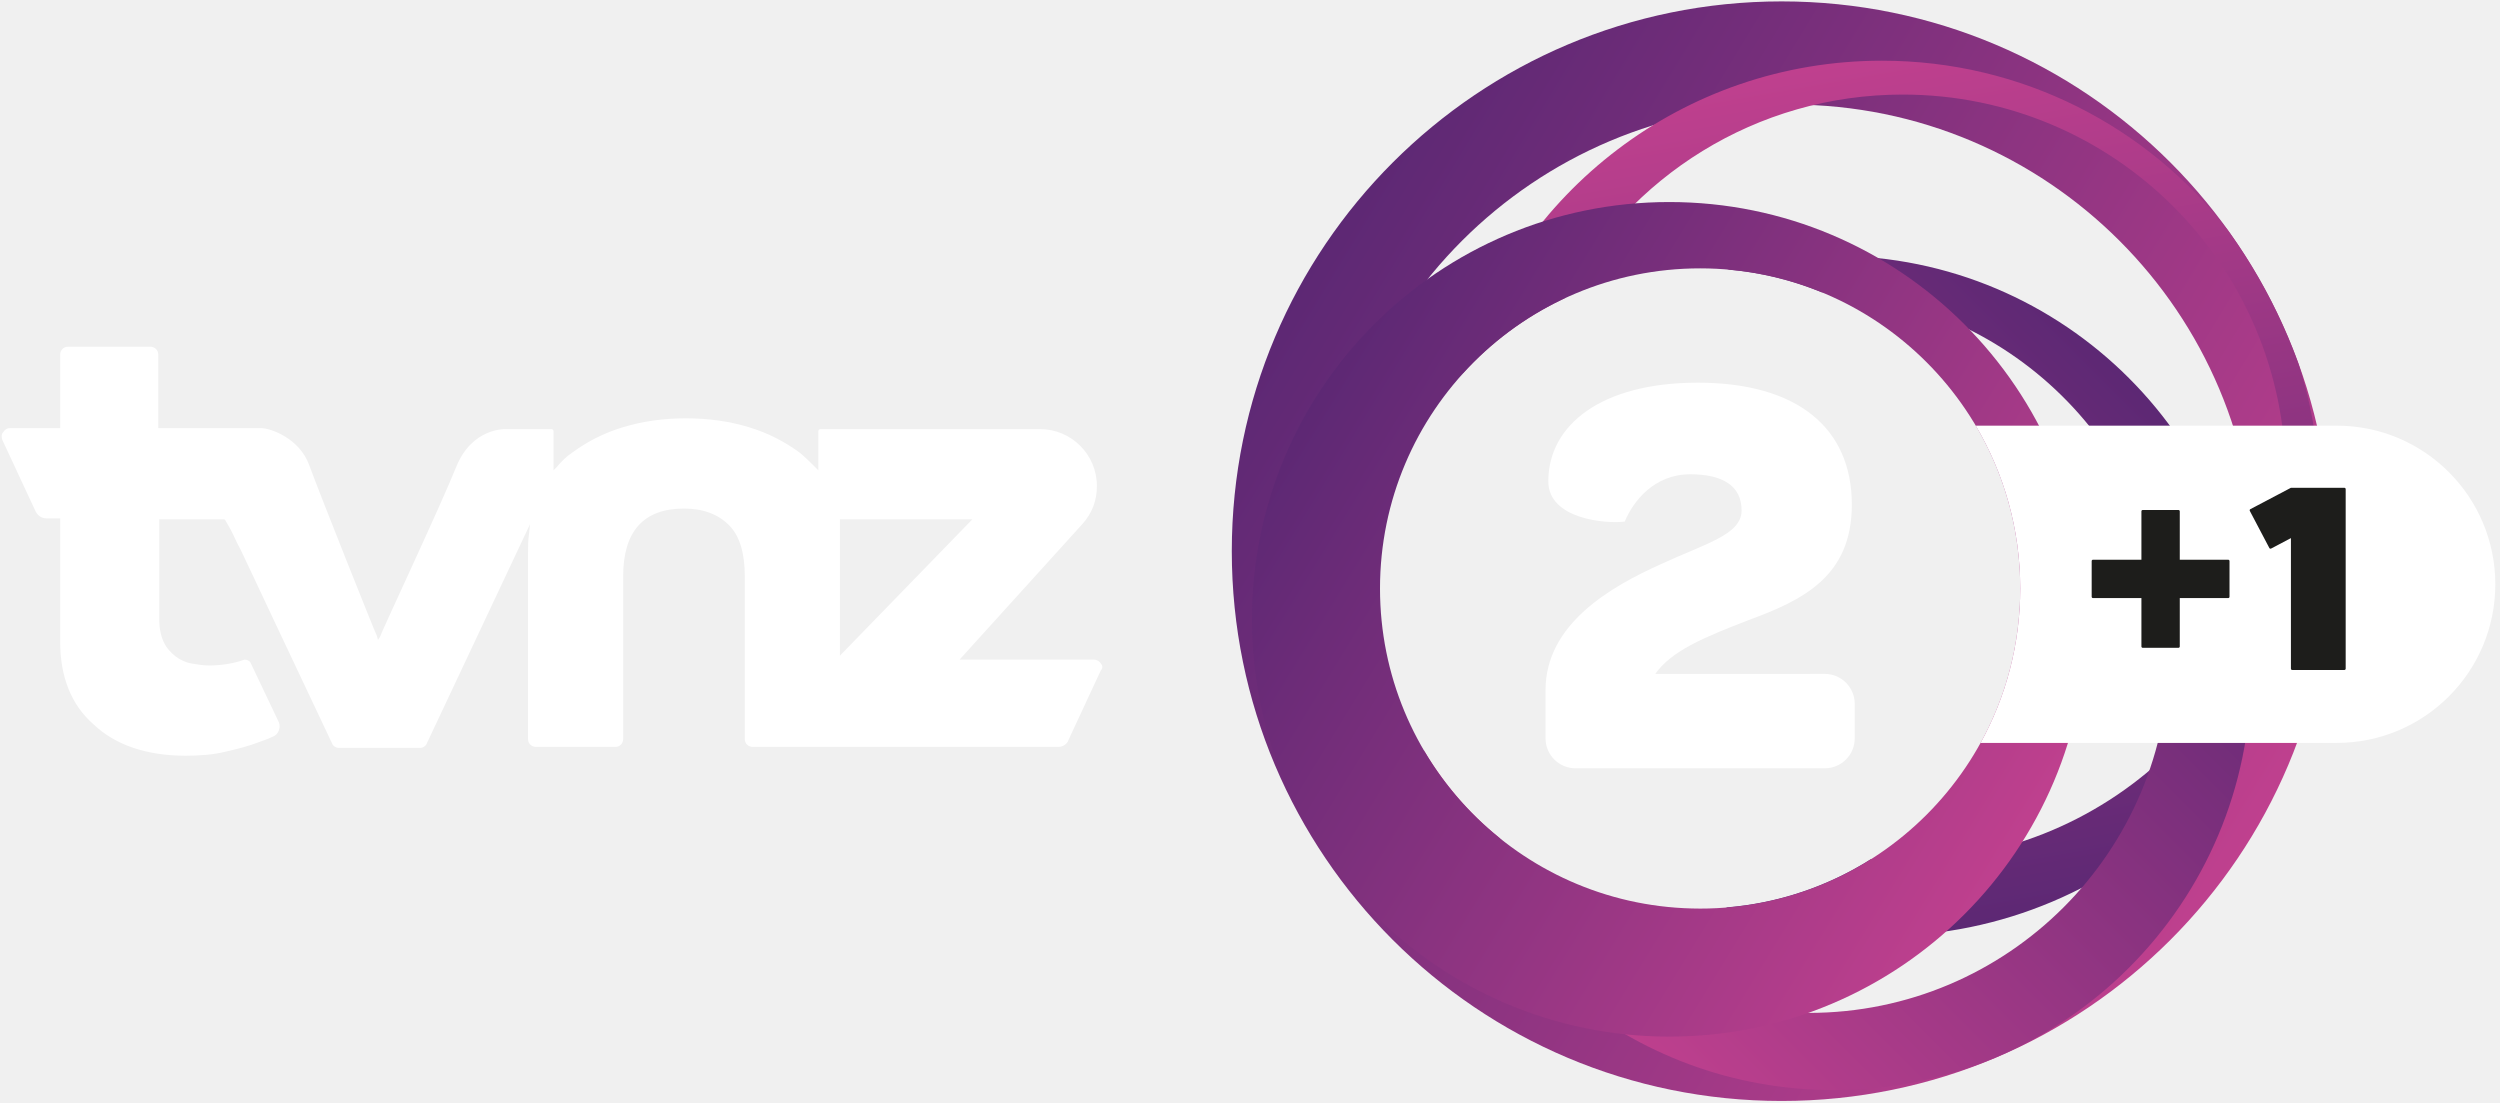
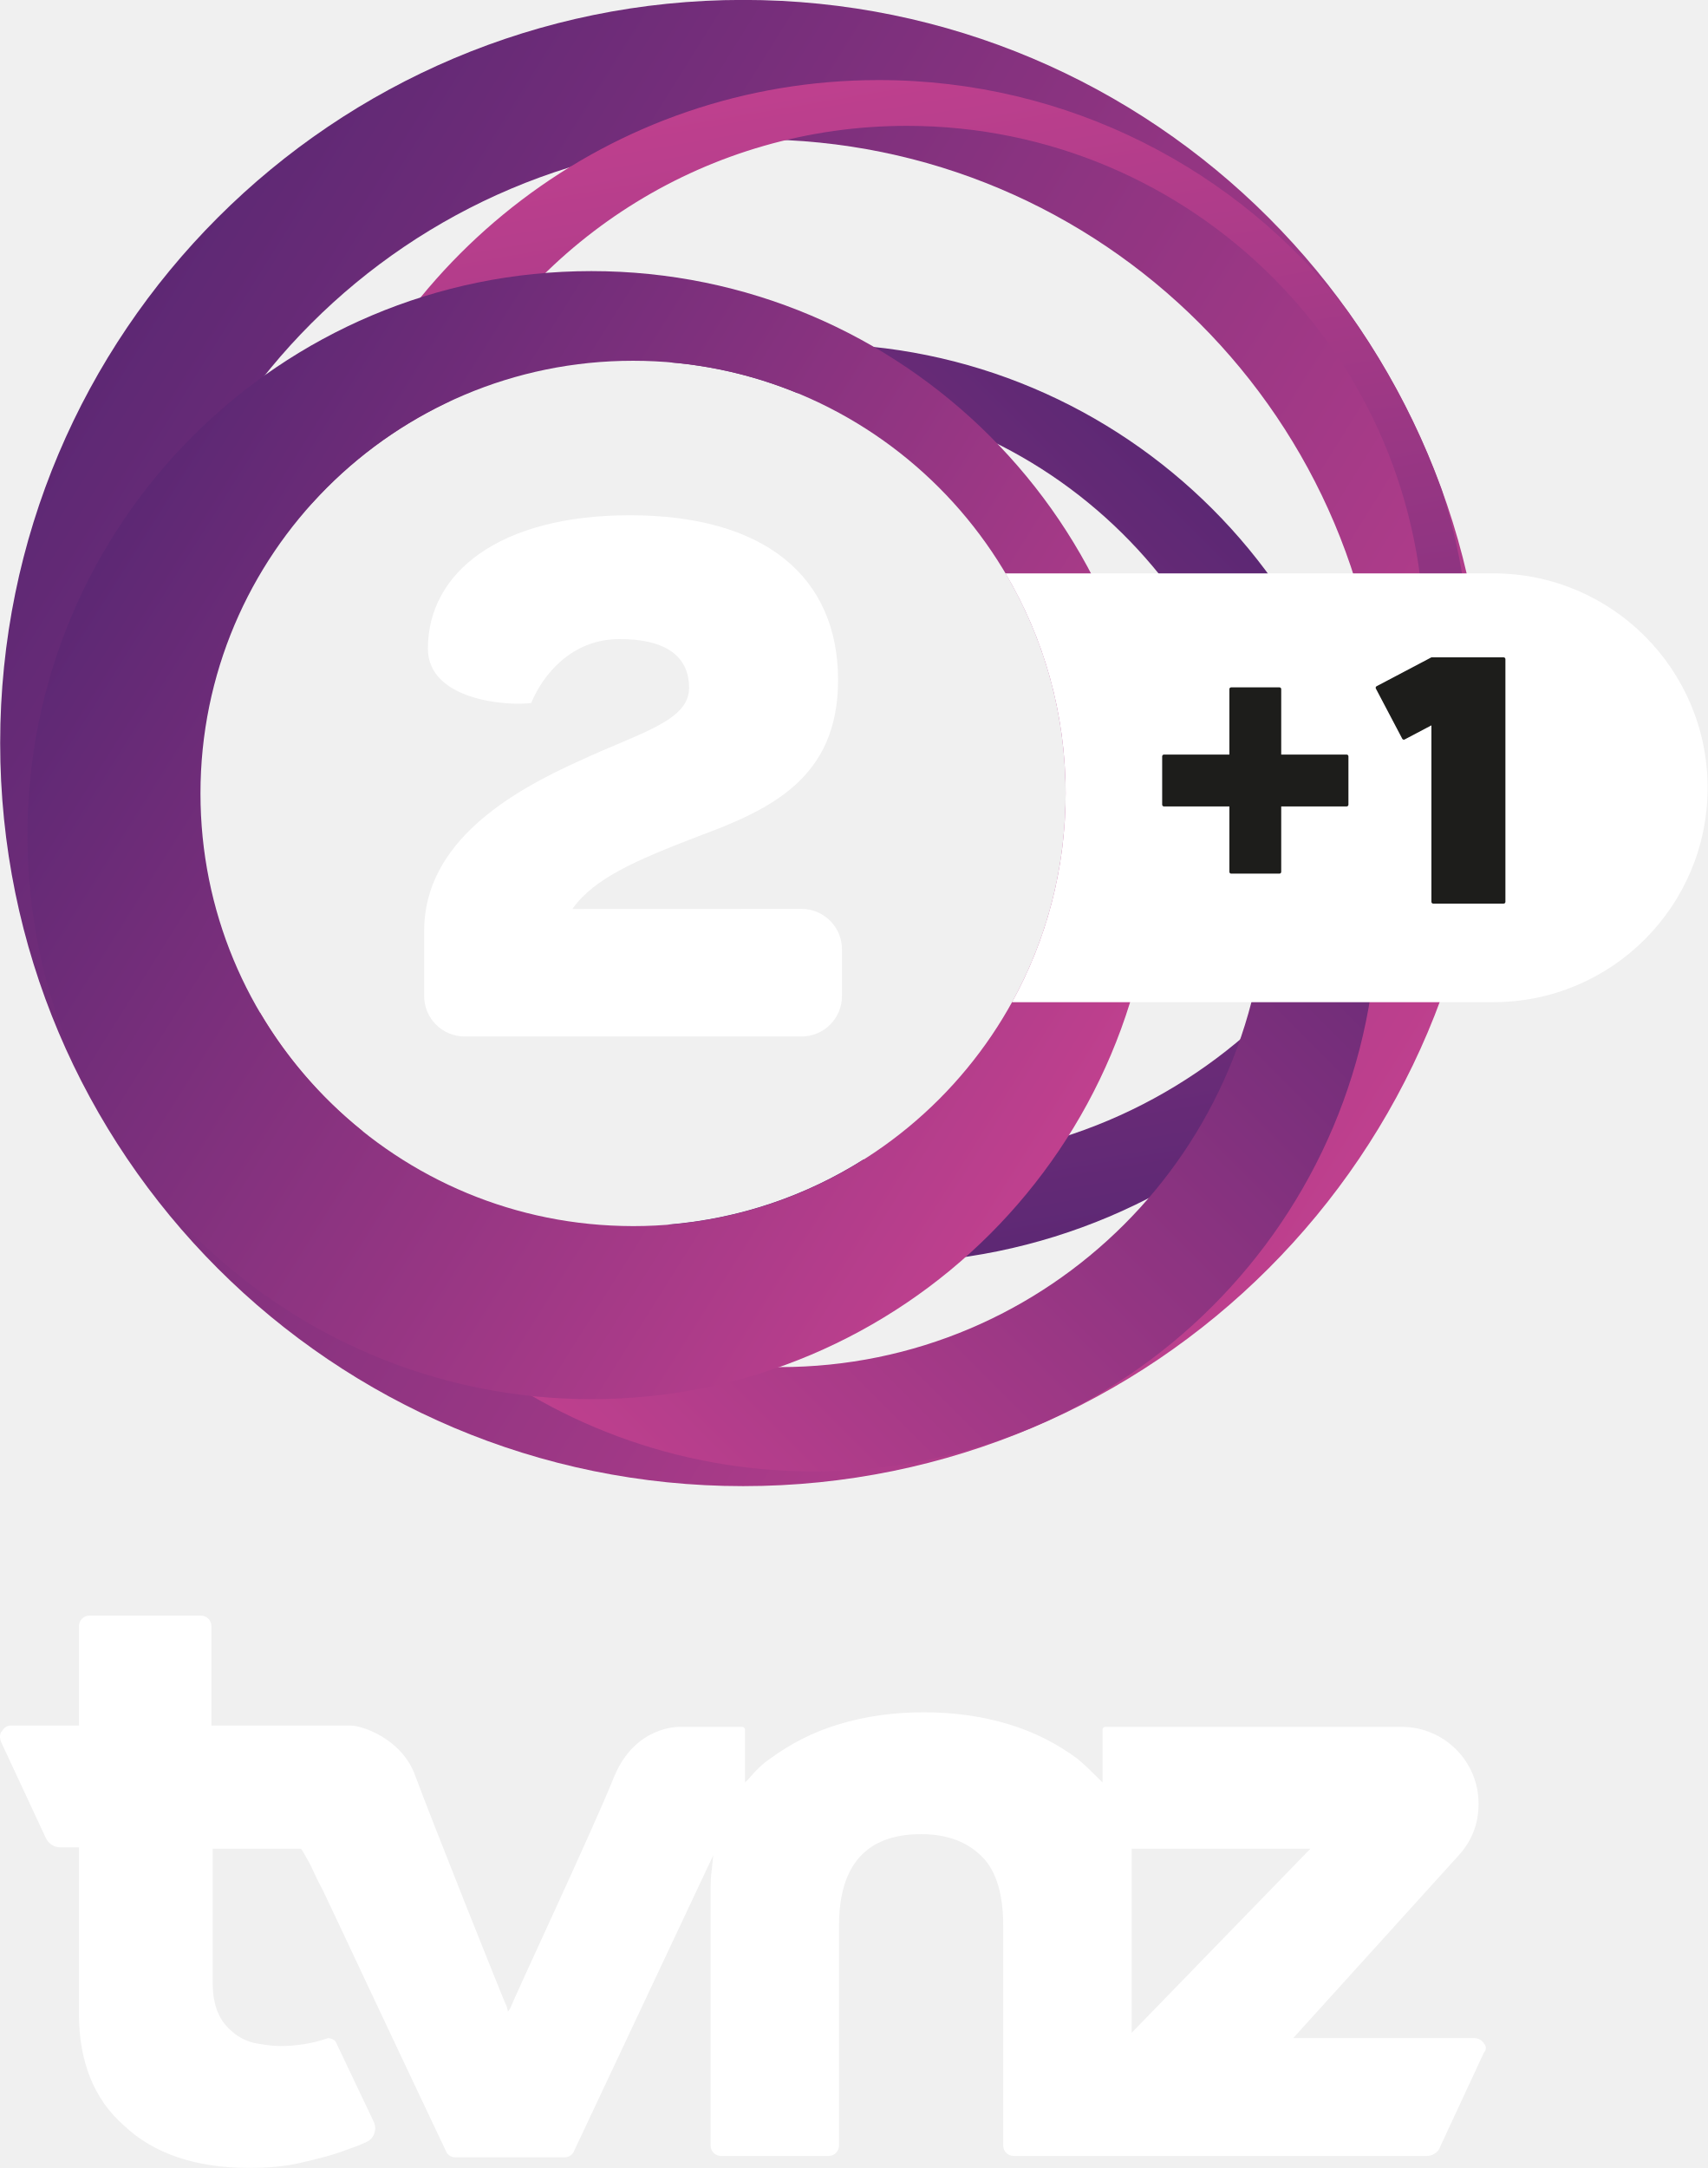
- <svg xmlns="http://www.w3.org/2000/svg" id="svg5207" width="741.81" height="327.27" version="1.1">
+ <svg xmlns="http://www.w3.org/2000/svg" id="svg5207" width="598.65" height="760" version="1.1">
  <defs id="defs5209">
-     <clipPath id="clipPath432">
-       <path id="path430" d="m125.21 353.06h40.057v34.861h-40.057z" />
+     <clipPath id="clipPath432-9">
+       <path id="path430-1" d="m125.21 353.06h40.057v34.861h-40.057z" />
    </clipPath>
-     <linearGradient id="linearGradient454" x2="1" gradientTransform="matrix(-29.633 18.373 18.373 29.633 157.46 361.31)" gradientUnits="userSpaceOnUse">
-       <stop id="stop450" stop-color="#bf408e" offset="0" />
-       <stop id="stop452" stop-color="#5d2874" offset="1" />
+     <linearGradient id="linearGradient454-4" x2="1" gradientTransform="matrix(-29.633 18.373 18.373 29.633 157.46 361.31)" gradientUnits="userSpaceOnUse">
+       <stop id="stop450-3" stop-color="#bf408e" offset="0" />
+       <stop id="stop452-61" stop-color="#5d2874" offset="1" />
    </linearGradient>
-     <linearGradient id="linearGradient474" x2="1" gradientTransform="matrix(4.8201 -27.336 -27.336 -4.8201 143.41 385.84)" gradientUnits="userSpaceOnUse">
-       <stop id="stop470" stop-color="#bf408e" offset="0" />
-       <stop id="stop472" stop-color="#5d2874" offset="1" />
+     <linearGradient id="linearGradient474-25" x2="1" gradientTransform="matrix(4.8201 -27.336 -27.336 -4.8201 143.41 385.84)" gradientUnits="userSpaceOnUse">
+       <stop id="stop470-3" stop-color="#bf408e" offset="0" />
+       <stop id="stop472-1" stop-color="#5d2874" offset="1" />
    </linearGradient>
-     <linearGradient id="linearGradient494" x2="1" gradientTransform="matrix(18.703 18.703 18.703 -18.703 134.94 357.29)" gradientUnits="userSpaceOnUse">
-       <stop id="stop490" stop-color="#bf408e" offset="0" />
-       <stop id="stop492" stop-color="#5d2874" offset="1" />
+     <linearGradient id="linearGradient494-1" x2="1" gradientTransform="matrix(18.703 18.703 18.703 -18.703 134.94 357.29)" gradientUnits="userSpaceOnUse">
+       <stop id="stop490-2" stop-color="#bf408e" offset="0" />
+       <stop id="stop492-7" stop-color="#5d2874" offset="1" />
    </linearGradient>
-     <linearGradient id="linearGradient514" x2="1" gradientTransform="matrix(-22.492 13.945 13.945 22.492 150.32 361.37)" gradientUnits="userSpaceOnUse">
-       <stop id="stop510" stop-color="#bf408e" offset="0" />
-       <stop id="stop512" stop-color="#5d2874" offset="1" />
+     <linearGradient id="linearGradient514-7" x2="1" gradientTransform="matrix(-22.492 13.945 13.945 22.492 150.32 361.37)" gradientUnits="userSpaceOnUse">
+       <stop id="stop510-6" stop-color="#bf408e" offset="0" />
+       <stop id="stop512-4" stop-color="#5d2874" offset="1" />
    </linearGradient>
-     <clipPath id="clipPath524">
-       <path id="path522" d="m125.21 353.06h40.057v34.861h-40.057z" />
+     <clipPath id="clipPath524-6">
+       <path id="path522-4" d="m125.21 353.06h40.057v34.861h-40.057z" />
    </clipPath>
  </defs>
-   <g id="g1018" transform="matrix(2.9103 0 0 2.9103 -385.51 -1231.2)" fill="#1d1d1b">
+   <g id="g1018" transform="matrix(4.6428 0 0 4.6428 -615.8 -1561.9)" fill="#1d1d1b">
    <g id="g1020" fill="#1d1d1b">
      <path id="path1022" d="m244.7 490.7c-0.1-0.2-0.4-0.4-0.7-0.4h-13.7l12.5-13.8c1-1.1 1.5-2.4 1.5-3.9 0-3.2-2.6-5.8-5.8-5.8h-22.4c-0.1 0-0.2 0.1-0.2 0.2v4l-0.3-0.3c-0.5-0.5-1-1-1.6-1.5-1.5-1.1-3.2-2-5.2-2.6s-4.1-0.9-6.4-0.9-4.4 0.3-6.4 0.9-3.7 1.5-5.2 2.6c-0.6 0.4-1.1 0.9-1.6 1.5l-0.3 0.3v-4c0-0.1-0.1-0.2-0.2-0.2h-4.7c-0.1 0-3.4-0.1-5 3.8-1.6 4-7.8 17.2-7.8 17.4l-0.2 0.3-0.1-0.4c-0.1-0.1-5.8-14.4-6.9-17.4-1-2.8-4-3.8-4.9-3.8h-10.5v-7.5c0-0.5-0.4-0.8-0.8-0.8h-8.4c-0.5 0-0.8 0.4-0.8 0.8v7.5h-5.1c-0.3 0-0.5 0.1-0.7 0.4-0.2 0.2-0.2 0.5-0.1 0.8l3.4 7.3c0.2 0.4 0.6 0.7 1.1 0.7h1.4v12.6c0 3.5 1.1 6.4 3.4 8.4 2.2 2.1 5.4 3.2 9.4 3.2 1.4 0 2.8-0.1 4-0.4 1.3-0.3 2.5-0.6 3.5-1 0.6-0.2 1.1-0.4 1.5-0.6 0.2-0.1 0.4-0.3 0.5-0.6s0.1-0.5 0-0.8l-2.9-6.1c-0.1-0.2-0.4-0.3-0.6-0.3-1.1 0.4-2.4 0.6-3.6 0.6-0.6 0-1.2-0.1-1.8-0.2s-1.2-0.4-1.6-0.7c-0.5-0.4-0.9-0.8-1.2-1.4s-0.5-1.4-0.5-2.4v-10.2h6.6c0.1 0 0.1 0 0.6 0.9 0.3 0.5 0.6 1.3 1.1 2.2 0.8 1.7 1.9 4 3.3 7 2.4 5.1 5 10.6 6 12.7 0.1 0.3 0.4 0.5 0.7 0.5h8.3c0.3 0 0.6-0.2 0.7-0.5l10.5-22.3-0.1 1c-0.1 0.6-0.1 1.3-0.1 1.9v19c0 0.5 0.4 0.8 0.8 0.8h8.1c0.5 0 0.8-0.4 0.8-0.8v-16.6c0-4.6 2.1-6.9 6.2-6.9 2 0 3.5 0.6 4.6 1.7s1.6 2.9 1.6 5.2v16.6c0 0.5 0.4 0.8 0.8 0.8h31.2c0.4 0 0.9-0.3 1-0.7l3.3-7.1c0.2-0.2 0.2-0.5 0-0.7zm-26.6-14.7h13.5l-13.5 13.9z" fill="#fff" />
    </g>
  </g>
-   <g id="g12201" transform="matrix(9.3591 0 0 -9.3591 -806.35 3631.1)">
+   <g id="g8603" transform="matrix(14.945 0 0 -14.945 -1871.2 5797.6)">
    <g id="g426">
-       <g id="g428" clip-path="url(#clipPath432)">
+       <g id="g428" clip-path="url(#clipPath432-9)">
        <g id="g434" transform="translate(144.01 366.61)">
          <path id="path436" d="m0 0-5.375-2e-3c0.508 0.724 1.516 1.152 2.959 1.707 1.702 0.629 3.274 1.369 3.274 3.662 0 2.423-1.72 3.866-4.883 3.866-3.071 0-4.74-1.35-4.74-3.126 0-1.211 1.845-1.353 2.423-1.278 0.272 0.656 0.94 1.5 2.076 1.5 1.036 0 1.629-0.371 1.629-1.147s-1.166-1.054-2.553-1.701c-1.61-0.722-3.663-1.905-3.663-3.996v-1.528c0-0.525 0.426-0.95 0.951-0.95h7.902c0.525 0 0.95 0.425 0.95 0.95v1.093c0 0.524-0.425 0.95-0.95 0.95" fill="#fff" />
        </g>
      </g>
    </g>
-     <g id="g438">
-       <g id="g440">
-         <g id="g446">
-           <g id="g448">
-             <path id="path456" d="m125.21 370.5c0-9.627 7.805-17.43 17.431-17.43 9.627 0 17.431 7.803 17.431 17.43s-7.804 17.431-17.431 17.431c-9.626 0-17.431-7.804-17.431-17.431m2.982-0.58c0 8.141 6.598 14.74 14.739 14.74 8.14 0 14.739-6.599 14.739-14.74 0-8.14-6.599-14.739-14.739-14.739-8.141 0-14.739 6.599-14.739 14.739" fill="url(#linearGradient454)" />
+     <g id="g8568">
+       <g id="g438">
+         <g id="g440">
+           <g id="g446">
+             <g id="g448">
+               <path id="path456" d="m125.21 370.5c0-9.627 7.805-17.43 17.431-17.43 9.627 0 17.431 7.803 17.431 17.43s-7.804 17.431-17.431 17.431c-9.626 0-17.431-7.804-17.431-17.431m2.982-0.58c0 8.141 6.598 14.74 14.739 14.74 8.14 0 14.739-6.599 14.739-14.74 0-8.14-6.599-14.739-14.739-14.739-8.141 0-14.739 6.599-14.739 14.739" fill="url(#linearGradient454-4)" />
+             </g>
          </g>
        </g>
      </g>
-     </g>
-     <g id="g458">
-       <g id="g460">
-         <g id="g466">
-           <g id="g468">
-             <path id="path476" d="m132.51 376.11c0.903 1.003 2.002 1.823 3.237 2.403 2.037 3.845 6.08 6.464 10.735 6.464 6.706 0 12.142-5.436 12.142-12.142s-5.436-12.142-12.142-12.142c-0.342 0-0.679 0.014-1.014 0.041-1.349-0.852-2.913-1.394-4.591-1.529 1.536-0.586 3.202-0.907 4.944-0.907 7.664 0 13.877 6.213 13.877 13.876 0 1.481-0.233 2.906-0.662 4.245-0.552 1.532-1.316 2.964-2.252 4.263-2.539 3.267-6.505 5.369-10.963 5.369-6.297 0-11.614-4.194-13.311-9.941" fill="url(#linearGradient474)" />
+       <g id="g458">
+         <g id="g460">
+           <g id="g466">
+             <g id="g468">
+               <path id="path476" d="m132.51 376.11c0.903 1.003 2.002 1.823 3.237 2.403 2.037 3.845 6.08 6.464 10.735 6.464 6.706 0 12.142-5.436 12.142-12.142s-5.436-12.142-12.142-12.142c-0.342 0-0.679 0.014-1.014 0.041-1.349-0.852-2.913-1.394-4.591-1.529 1.536-0.586 3.202-0.907 4.944-0.907 7.664 0 13.877 6.213 13.877 13.876 0 1.481-0.233 2.906-0.662 4.245-0.552 1.532-1.316 2.964-2.252 4.263-2.539 3.267-6.505 5.369-10.963 5.369-6.297 0-11.614-4.194-13.311-9.941" fill="url(#linearGradient474-25)" />
+             </g>
          </g>
        </g>
      </g>
-     </g>
-     <g id="g478">
-       <g id="g480">
-         <g id="g486">
-           <g id="g488">
-             <path id="path496" d="m140.92 379.43c1.048-0.088 2.051-0.335 2.984-0.718 6.126-0.212 11.025-5.244 11.025-11.421 0-6.312-5.116-11.429-11.429-11.429-4.16 0-7.801 2.223-9.8 5.546-0.959 0.771-1.773 1.714-2.399 2.779 1.15-6.131 6.532-10.772 12.997-10.772 7.304 0 13.225 5.921 13.225 13.225s-5.921 13.225-13.225 13.225c-1.167 0-2.3-0.151-3.378-0.435" fill="url(#linearGradient494)" />
+       <g id="g478">
+         <g id="g480">
+           <g id="g486">
+             <g id="g488">
+               <path id="path496" d="m140.92 379.43c1.048-0.088 2.051-0.335 2.984-0.718 6.126-0.212 11.025-5.244 11.025-11.421 0-6.312-5.116-11.429-11.429-11.429-4.16 0-7.801 2.223-9.8 5.546-0.959 0.771-1.773 1.714-2.399 2.779 1.15-6.131 6.532-10.772 12.997-10.772 7.304 0 13.225 5.921 13.225 13.225s-5.921 13.225-13.225 13.225c-1.167 0-2.3-0.151-3.378-0.435" fill="url(#linearGradient494-1)" />
+             </g>
          </g>
        </g>
      </g>
-     </g>
-     <g id="g498">
-       <g id="g500">
-         <g id="g506">
-           <g id="g508">
-             <path id="path516" d="m125.85 368.34c0-7.307 5.923-13.23 13.23-13.23s13.23 5.923 13.23 13.23-5.923 13.23-13.23 13.23-13.23-5.923-13.23-13.23m13.946-9.167c-5.484 0.138-9.887 4.627-9.887 10.144 0 5.606 4.544 10.15 10.149 10.15s10.149-4.544 10.149-10.15c0-5.604-4.544-10.148-10.149-10.148-0.087 0-0.174 1e-3 -0.262 4e-3" fill="url(#linearGradient514)" />
+       <g id="g498">
+         <g id="g500">
+           <g id="g506">
+             <g id="g508">
+               <path id="path516" d="m125.85 368.34c0-7.307 5.923-13.23 13.23-13.23s13.23 5.923 13.23 13.23-5.923 13.23-13.23 13.23-13.23-5.923-13.23-13.23m13.946-9.167c-5.484 0.138-9.887 4.627-9.887 10.144 0 5.606 4.544 10.15 10.149 10.15s10.149-4.544 10.149-10.15c0-5.604-4.544-10.148-10.149-10.148-0.087 0-0.174 1e-3 -0.262 4e-3" fill="url(#linearGradient514-7)" />
+             </g>
          </g>
        </g>
      </g>
    </g>
    <g id="g518">
-       <g id="g520" clip-path="url(#clipPath524)">
-         <g id="g526" transform="translate(160.24 374.48)">
-           <path id="path528" d="m0 0h-11.445c0.896-1.513 1.412-3.277 1.412-5.163 0-1.775-0.457-3.443-1.258-4.895h11.291c2.777 0 5.029 2.252 5.029 5.029s-2.252 5.029-5.029 5.029" fill="#fff" />
+       <g id="g520" clip-path="url(#clipPath524-6)">
+         <g id="g526-3" transform="translate(160.24 374.48)">
+           <path id="path528-0" d="m0 0h-11.445c0.896-1.513 1.412-3.277 1.412-5.163 0-1.775-0.457-3.443-1.258-4.895h11.291c2.777 0 5.029 2.252 5.029 5.029s-2.252 5.029-5.029 5.029" fill="#fff" />
        </g>
-         <g id="g530" transform="translate(156.8 370.23)">
-           <path id="path532" d="m0 0h-1.535v1.535c0 0.023-0.018 0.041-0.041 0.041h-1.134c-0.023 0-0.041-0.018-0.041-0.041v-1.535h-1.535c-0.023 0-0.042-0.019-0.042-0.042v-1.133c0-0.023 0.019-0.042 0.042-0.042h1.535v-1.534c0-0.023 0.018-0.042 0.041-0.042h1.134c0.023 0 0.041 0.019 0.041 0.042v1.534h1.535c0.023 0 0.042 0.019 0.042 0.042v1.133c0 0.023-0.019 0.042-0.042 0.042" fill="#1d1d1b" />
+         <g id="g530-6" transform="translate(156.8 370.23)">
+           <path id="path532-2" d="m0 0h-1.535v1.535c0 0.023-0.018 0.041-0.041 0.041h-1.134c-0.023 0-0.041-0.018-0.041-0.041v-1.535h-1.535c-0.023 0-0.042-0.019-0.042-0.042v-1.133c0-0.023 0.019-0.042 0.042-0.042h1.535v-1.534c0-0.023 0.018-0.042 0.041-0.042h1.134c0.023 0 0.041 0.019 0.041 0.042v1.534h1.535c0.023 0 0.042 0.019 0.042 0.042v1.133c0 0.023-0.019 0.042-0.042 0.042" fill="#1d1d1b" />
        </g>
-         <g id="g534" transform="translate(158.79 372.51)">
-           <path id="path536" d="m0 0v1e-3l-1.287-0.678c-0.02-0.01-0.028-0.035-0.017-0.056l0.619-1.176c0.01-0.02 0.036-0.028 0.056-0.017l0.628 0.331v-4.14c0-0.023 0.018-0.041 0.041-0.041h1.654c0.023 0 0.041 0.018 0.041 0.041v5.693c0 0.023-0.018 0.042-0.041 0.042z" fill="#1d1d1b" />
+         <g id="g534-3" transform="translate(158.79 372.51)">
+           <path id="path536-6" d="m0 0v1e-3l-1.287-0.678c-0.02-0.01-0.028-0.035-0.017-0.056l0.619-1.176c0.01-0.02 0.036-0.028 0.056-0.017l0.628 0.331v-4.14c0-0.023 0.018-0.041 0.041-0.041h1.654c0.023 0 0.041 0.018 0.041 0.041v5.693c0 0.023-0.018 0.042-0.041 0.042z" fill="#1d1d1b" />
        </g>
      </g>
    </g>
  </g>
</svg>
